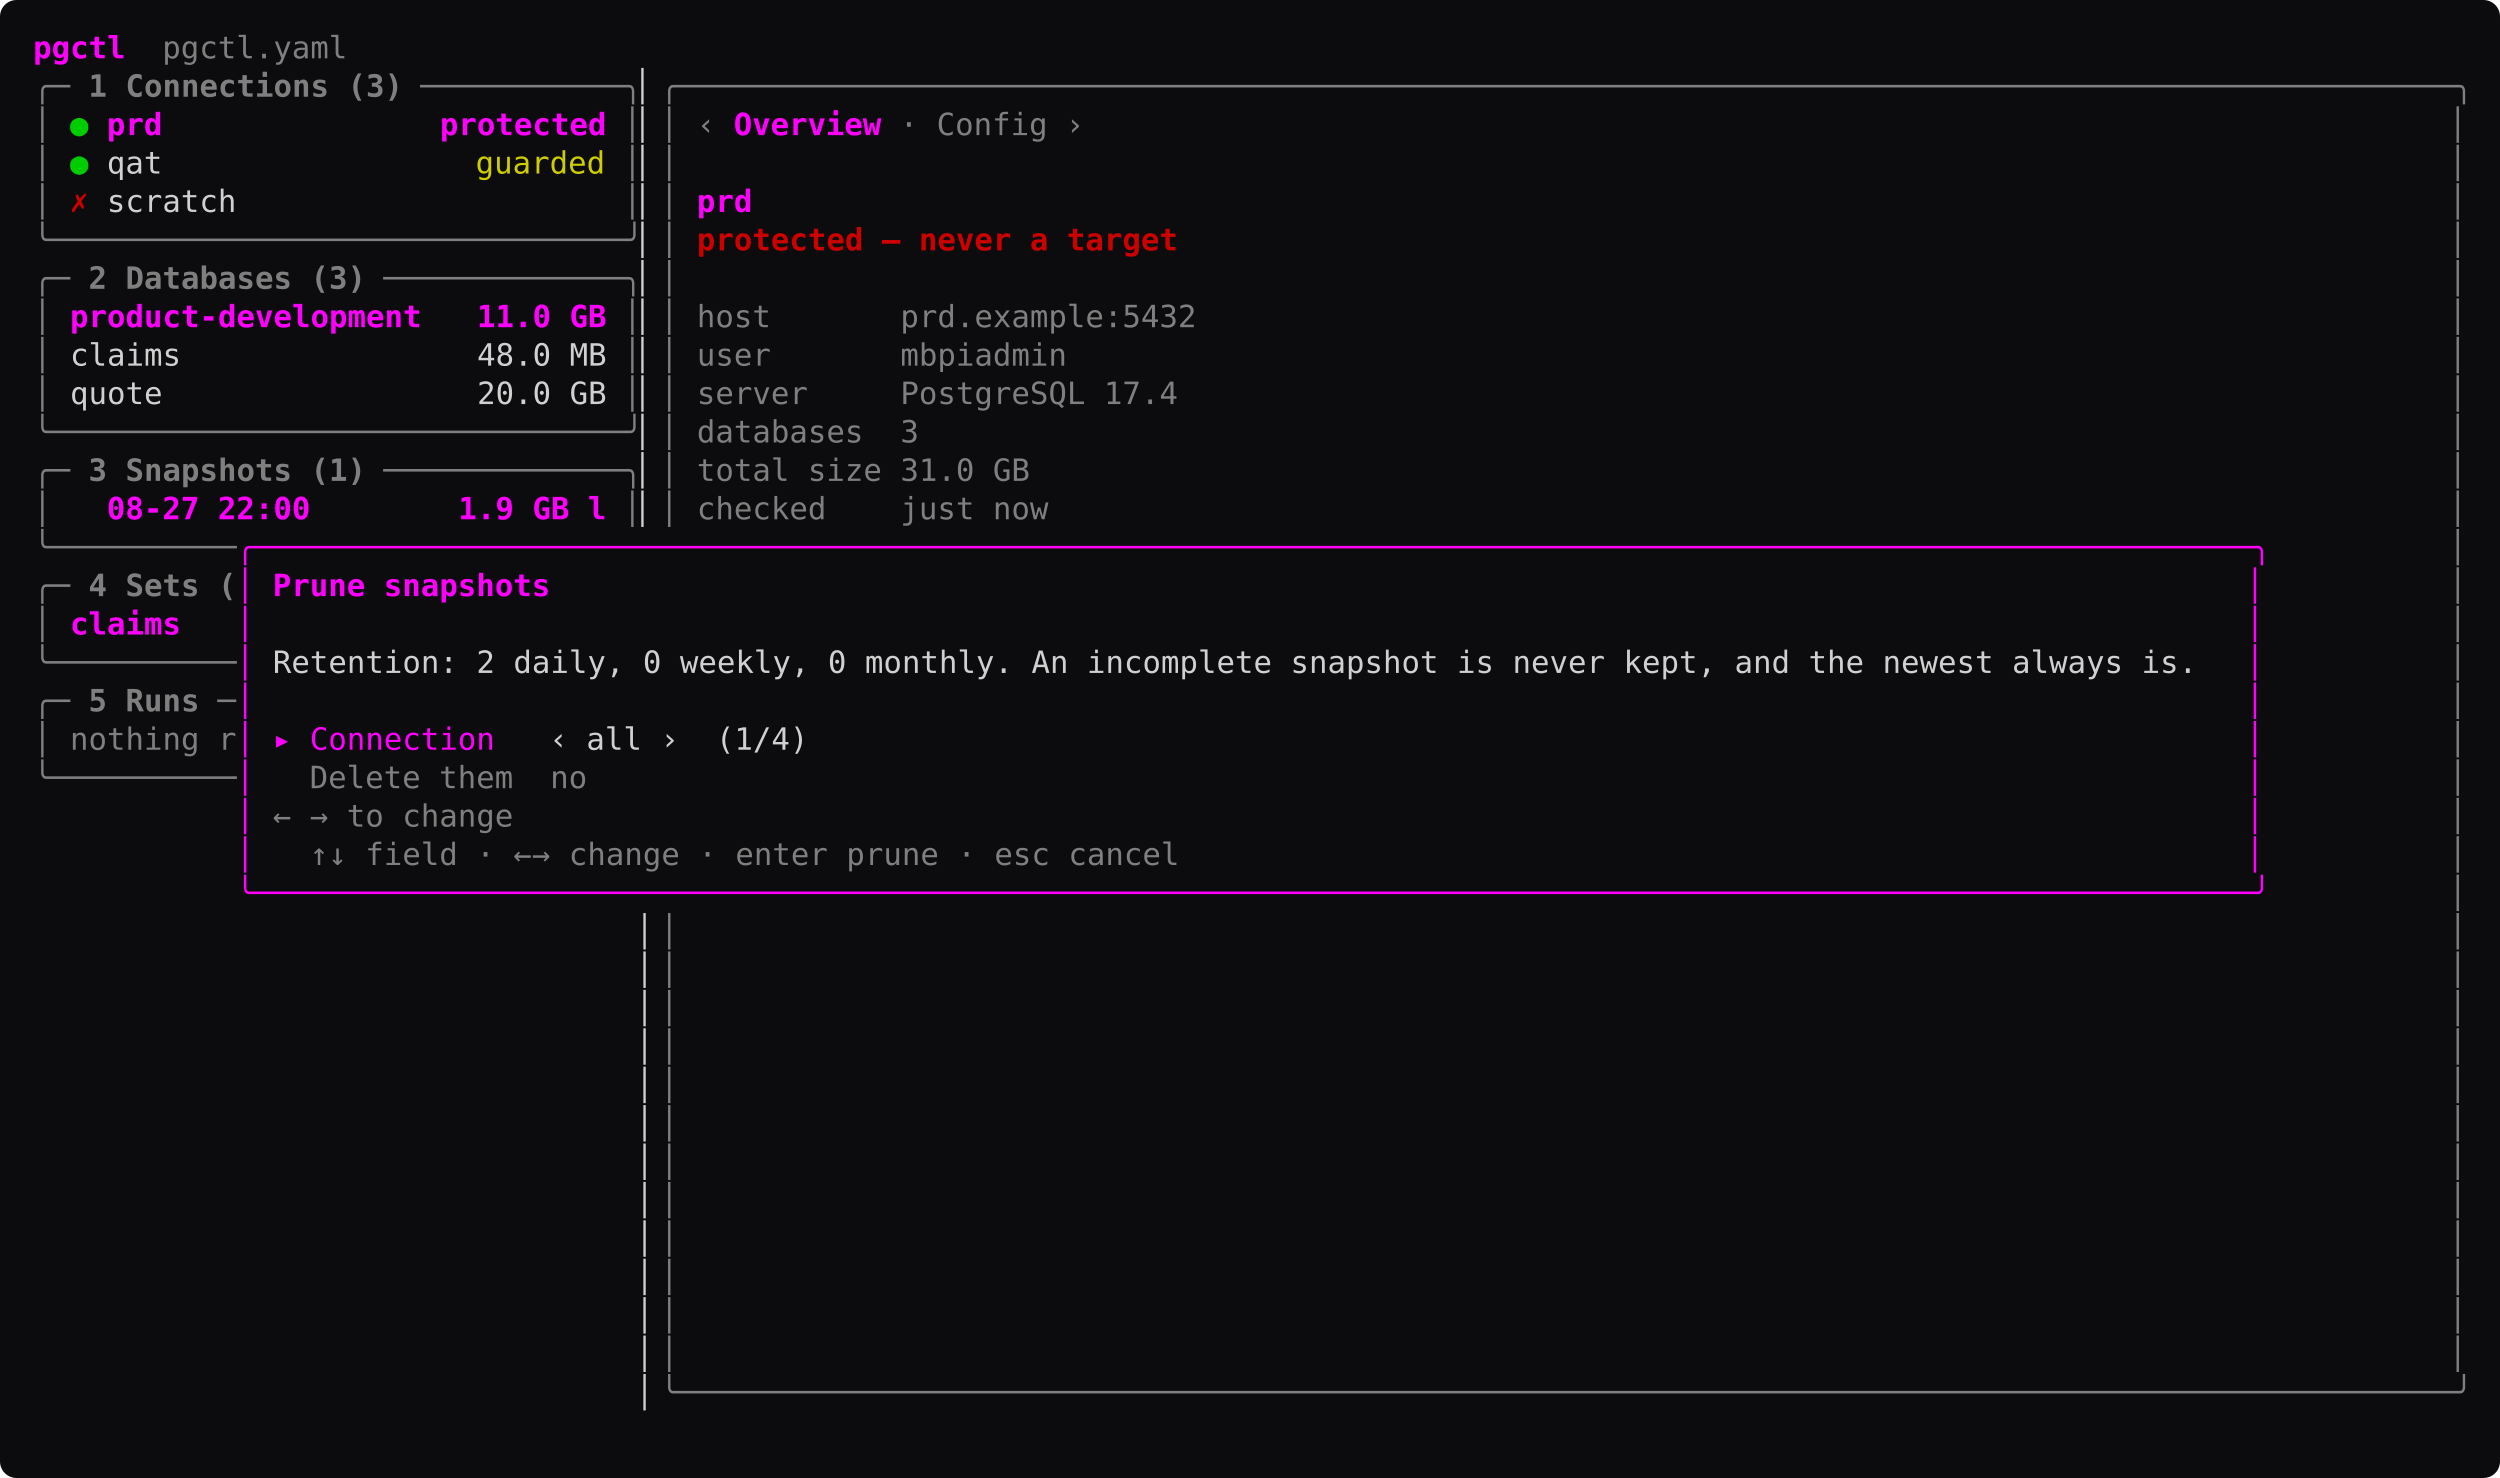
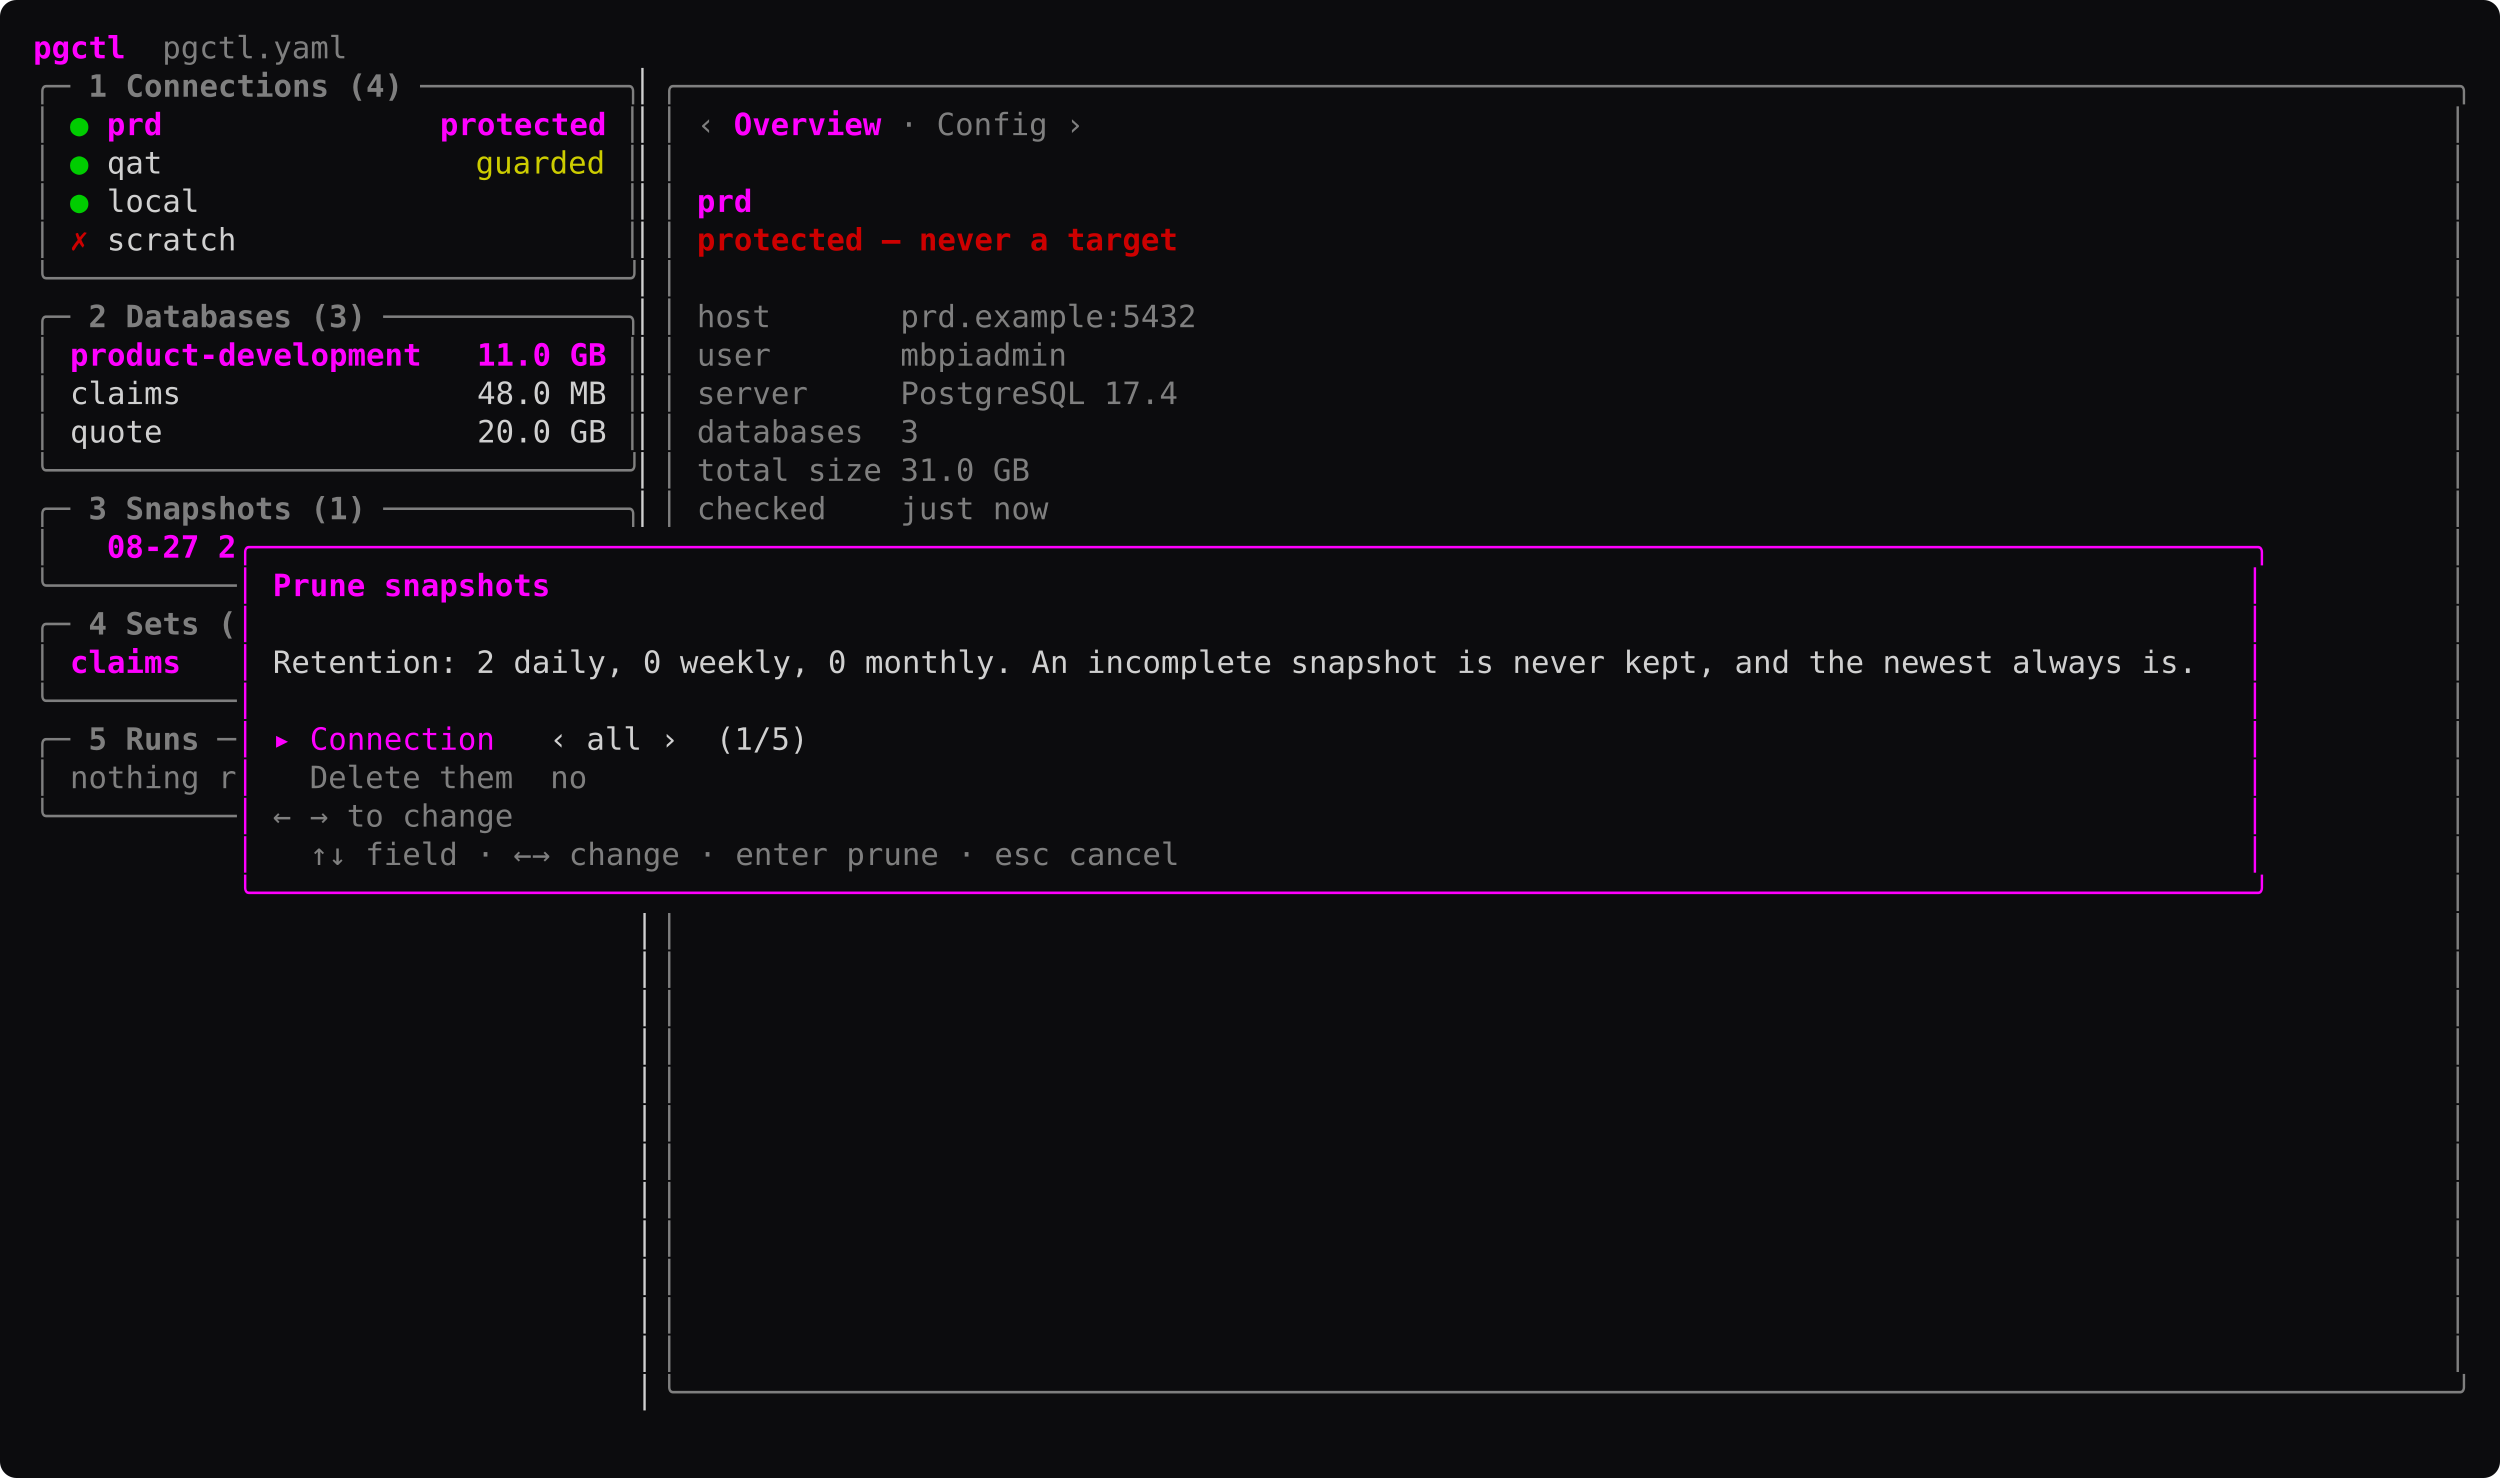
<svg xmlns="http://www.w3.org/2000/svg" width="1057.6" height="625.25" viewBox="0 0 1057.6 625.25" font-family="ui-monospace, 'SF Mono', SFMono-Regular, Menlo, Consolas, 'DejaVu Sans Mono', monospace" font-size="13" role="img">
  <rect width="1057.6" height="625.25" rx="7" fill="#0c0c0e" />
  <text x="14" y="24.68" textLength="39" lengthAdjust="spacing" fill="#ff00ff" font-weight="600" xml:space="preserve">pgctl</text>
  <text x="53" y="24.68" textLength="93.6" lengthAdjust="spacing" fill="#7f7f7f" xml:space="preserve">  pgctl.yaml</text>
  <text x="14" y="40.92" textLength="15.6" lengthAdjust="spacing" fill="#7f7f7f" xml:space="preserve">╭─</text>
-   <text x="29.6" y="40.92" textLength="140.4" lengthAdjust="spacing" fill="#7f7f7f" font-weight="600" xml:space="preserve"> 1 Connections (3)</text>
+   <text x="29.6" y="40.92" textLength="140.4" lengthAdjust="spacing" fill="#7f7f7f" font-weight="600" xml:space="preserve"> 1 Connections (4)</text>
  <text x="177.8" y="40.92" textLength="93.6" lengthAdjust="spacing" fill="#7f7f7f" xml:space="preserve">───────────╮</text>
  <text x="271.4" y="40.92" textLength="7.8" lengthAdjust="spacing" fill="#d0d0d0" xml:space="preserve">▏</text>
  <text x="279.2" y="40.92" textLength="764.4" lengthAdjust="spacing" fill="#7f7f7f" xml:space="preserve">╭────────────────────────────────────────────────────────────────────────────────────────────────╮</text>
  <text x="14" y="57.17" textLength="7.8" lengthAdjust="spacing" fill="#7f7f7f" xml:space="preserve">│</text>
  <text x="29.6" y="57.17" textLength="7.8" lengthAdjust="spacing" fill="#00cd00" xml:space="preserve">●</text>
  <text x="45.2" y="57.17" textLength="210.6" lengthAdjust="spacing" fill="#ff00ff" font-weight="600" xml:space="preserve">prd               protected</text>
  <text x="263.6" y="57.17" textLength="7.8" lengthAdjust="spacing" fill="#7f7f7f" xml:space="preserve">│</text>
  <text x="271.4" y="57.17" textLength="7.8" lengthAdjust="spacing" fill="#d0d0d0" xml:space="preserve">▏</text>
  <text x="279.2" y="57.17" textLength="7.8" lengthAdjust="spacing" fill="#7f7f7f" xml:space="preserve">│</text>
  <text x="294.8" y="57.17" textLength="7.8" lengthAdjust="spacing" fill="#7f7f7f" xml:space="preserve">‹</text>
  <text x="310.4" y="57.17" textLength="7.8" lengthAdjust="spacing" fill="#ff00ff" font-weight="600" xml:space="preserve">O</text>
  <text x="318.2" y="57.17" textLength="7.8" lengthAdjust="spacing" fill="#ff00ff" font-weight="600" xml:space="preserve">v</text>
  <text x="326" y="57.17" textLength="7.8" lengthAdjust="spacing" fill="#ff00ff" font-weight="600" xml:space="preserve">e</text>
  <text x="333.8" y="57.17" textLength="7.8" lengthAdjust="spacing" fill="#ff00ff" font-weight="600" xml:space="preserve">r</text>
  <text x="341.6" y="57.17" textLength="7.8" lengthAdjust="spacing" fill="#ff00ff" font-weight="600" xml:space="preserve">v</text>
  <text x="349.4" y="57.17" textLength="7.8" lengthAdjust="spacing" fill="#ff00ff" font-weight="600" xml:space="preserve">i</text>
  <text x="357.2" y="57.17" textLength="7.8" lengthAdjust="spacing" fill="#ff00ff" font-weight="600" xml:space="preserve">e</text>
  <text x="365" y="57.17" textLength="7.8" lengthAdjust="spacing" fill="#ff00ff" font-weight="600" xml:space="preserve">w</text>
  <text x="380.6" y="57.17" textLength="7.8" lengthAdjust="spacing" fill="#7f7f7f" xml:space="preserve">·</text>
  <text x="388.4" y="57.17" textLength="54.6" lengthAdjust="spacing" fill="#7f7f7f" xml:space="preserve"> Config</text>
  <text x="450.8" y="57.17" textLength="7.8" lengthAdjust="spacing" fill="#7f7f7f" xml:space="preserve">›</text>
  <text x="1035.8" y="57.17" textLength="7.8" lengthAdjust="spacing" fill="#7f7f7f" xml:space="preserve">│</text>
  <text x="14" y="73.42" textLength="7.8" lengthAdjust="spacing" fill="#7f7f7f" xml:space="preserve">│</text>
  <text x="29.6" y="73.42" textLength="7.8" lengthAdjust="spacing" fill="#00cd00" xml:space="preserve">●</text>
  <text x="45.2" y="73.42" textLength="23.4" lengthAdjust="spacing" fill="#d0d0d0" xml:space="preserve">qat</text>
  <text x="201.2" y="73.42" textLength="54.6" lengthAdjust="spacing" fill="#cdcd00" xml:space="preserve">guarded</text>
  <text x="263.6" y="73.42" textLength="7.8" lengthAdjust="spacing" fill="#7f7f7f" xml:space="preserve">│</text>
  <text x="271.4" y="73.42" textLength="7.8" lengthAdjust="spacing" fill="#d0d0d0" xml:space="preserve">▏</text>
  <text x="279.2" y="73.42" textLength="7.8" lengthAdjust="spacing" fill="#7f7f7f" xml:space="preserve">│</text>
  <text x="1035.8" y="73.42" textLength="7.8" lengthAdjust="spacing" fill="#7f7f7f" xml:space="preserve">│</text>
  <text x="14" y="89.67" textLength="7.8" lengthAdjust="spacing" fill="#7f7f7f" xml:space="preserve">│</text>
-   <text x="29.6" y="89.67" textLength="7.8" lengthAdjust="spacing" fill="#cd0000" font-weight="600" xml:space="preserve">✗</text>
-   <text x="45.2" y="89.67" textLength="54.6" lengthAdjust="spacing" fill="#d0d0d0" xml:space="preserve">scratch</text>
+   <text x="29.6" y="89.67" textLength="7.8" lengthAdjust="spacing" fill="#00cd00" xml:space="preserve">●</text>
+   <text x="45.2" y="89.67" textLength="39" lengthAdjust="spacing" fill="#d0d0d0" xml:space="preserve">local</text>
  <text x="263.6" y="89.67" textLength="7.8" lengthAdjust="spacing" fill="#7f7f7f" xml:space="preserve">│</text>
  <text x="271.4" y="89.67" textLength="7.8" lengthAdjust="spacing" fill="#d0d0d0" xml:space="preserve">▏</text>
  <text x="279.2" y="89.67" textLength="7.8" lengthAdjust="spacing" fill="#7f7f7f" xml:space="preserve">│</text>
  <text x="294.8" y="89.67" textLength="23.4" lengthAdjust="spacing" fill="#ff00ff" font-weight="600" xml:space="preserve">prd</text>
  <text x="1035.8" y="89.67" textLength="7.8" lengthAdjust="spacing" fill="#7f7f7f" xml:space="preserve">│</text>
-   <text x="14" y="105.92" textLength="257.4" lengthAdjust="spacing" fill="#7f7f7f" xml:space="preserve">╰───────────────────────────────╯</text>
+   <text x="14" y="105.92" textLength="7.8" lengthAdjust="spacing" fill="#7f7f7f" xml:space="preserve">│</text>
+   <text x="29.6" y="105.92" textLength="7.8" lengthAdjust="spacing" fill="#cd0000" font-weight="600" xml:space="preserve">✗</text>
+   <text x="45.2" y="105.92" textLength="54.6" lengthAdjust="spacing" fill="#d0d0d0" xml:space="preserve">scratch</text>
+   <text x="263.6" y="105.92" textLength="7.8" lengthAdjust="spacing" fill="#7f7f7f" xml:space="preserve">│</text>
  <text x="271.4" y="105.92" textLength="7.8" lengthAdjust="spacing" fill="#d0d0d0" xml:space="preserve">▏</text>
  <text x="279.2" y="105.92" textLength="7.8" lengthAdjust="spacing" fill="#7f7f7f" xml:space="preserve">│</text>
  <text x="294.8" y="105.92" textLength="202.8" lengthAdjust="spacing" fill="#cd0000" font-weight="600" xml:space="preserve">protected — never a target</text>
  <text x="1035.8" y="105.92" textLength="7.8" lengthAdjust="spacing" fill="#7f7f7f" xml:space="preserve">│</text>
-   <text x="14" y="122.17" textLength="15.6" lengthAdjust="spacing" fill="#7f7f7f" xml:space="preserve">╭─</text>
-   <text x="29.6" y="122.17" textLength="124.8" lengthAdjust="spacing" fill="#7f7f7f" font-weight="600" xml:space="preserve"> 2 Databases (3)</text>
-   <text x="162.2" y="122.17" textLength="109.2" lengthAdjust="spacing" fill="#7f7f7f" xml:space="preserve">─────────────╮</text>
+   <text x="14" y="122.17" textLength="257.4" lengthAdjust="spacing" fill="#7f7f7f" xml:space="preserve">╰───────────────────────────────╯</text>
  <text x="271.4" y="122.17" textLength="7.8" lengthAdjust="spacing" fill="#d0d0d0" xml:space="preserve">▏</text>
  <text x="279.2" y="122.17" textLength="7.8" lengthAdjust="spacing" fill="#7f7f7f" xml:space="preserve">│</text>
  <text x="1035.8" y="122.17" textLength="7.8" lengthAdjust="spacing" fill="#7f7f7f" xml:space="preserve">│</text>
-   <text x="14" y="138.43" textLength="7.8" lengthAdjust="spacing" fill="#7f7f7f" xml:space="preserve">│</text>
-   <text x="29.6" y="138.43" textLength="226.2" lengthAdjust="spacing" fill="#ff00ff" font-weight="600" xml:space="preserve">product-development   11.0 GB</text>
-   <text x="263.6" y="138.43" textLength="7.8" lengthAdjust="spacing" fill="#7f7f7f" xml:space="preserve">│</text>
+   <text x="14" y="138.43" textLength="15.6" lengthAdjust="spacing" fill="#7f7f7f" xml:space="preserve">╭─</text>
+   <text x="29.6" y="138.43" textLength="124.8" lengthAdjust="spacing" fill="#7f7f7f" font-weight="600" xml:space="preserve"> 2 Databases (3)</text>
+   <text x="162.2" y="138.43" textLength="109.2" lengthAdjust="spacing" fill="#7f7f7f" xml:space="preserve">─────────────╮</text>
  <text x="271.4" y="138.43" textLength="7.8" lengthAdjust="spacing" fill="#d0d0d0" xml:space="preserve">▏</text>
  <text x="279.2" y="138.43" textLength="7.8" lengthAdjust="spacing" fill="#7f7f7f" xml:space="preserve">│</text>
  <text x="294.8" y="138.43" textLength="210.6" lengthAdjust="spacing" fill="#7f7f7f" xml:space="preserve">host       prd.example:5432</text>
  <text x="1035.8" y="138.43" textLength="7.8" lengthAdjust="spacing" fill="#7f7f7f" xml:space="preserve">│</text>
  <text x="14" y="154.68" textLength="7.8" lengthAdjust="spacing" fill="#7f7f7f" xml:space="preserve">│</text>
-   <text x="21.8" y="154.68" textLength="234" lengthAdjust="spacing" fill="#d0d0d0" xml:space="preserve"> claims                48.0 MB</text>
+   <text x="29.6" y="154.68" textLength="226.2" lengthAdjust="spacing" fill="#ff00ff" font-weight="600" xml:space="preserve">product-development   11.0 GB</text>
  <text x="263.6" y="154.68" textLength="7.8" lengthAdjust="spacing" fill="#7f7f7f" xml:space="preserve">│</text>
  <text x="271.4" y="154.68" textLength="7.8" lengthAdjust="spacing" fill="#d0d0d0" xml:space="preserve">▏</text>
  <text x="279.2" y="154.68" textLength="7.8" lengthAdjust="spacing" fill="#7f7f7f" xml:space="preserve">│</text>
  <text x="294.8" y="154.68" textLength="156" lengthAdjust="spacing" fill="#7f7f7f" xml:space="preserve">user       mbpiadmin</text>
  <text x="1035.8" y="154.68" textLength="7.8" lengthAdjust="spacing" fill="#7f7f7f" xml:space="preserve">│</text>
  <text x="14" y="170.93" textLength="7.8" lengthAdjust="spacing" fill="#7f7f7f" xml:space="preserve">│</text>
-   <text x="21.8" y="170.93" textLength="234" lengthAdjust="spacing" fill="#d0d0d0" xml:space="preserve"> quote                 20.0 GB</text>
+   <text x="21.8" y="170.93" textLength="234" lengthAdjust="spacing" fill="#d0d0d0" xml:space="preserve"> claims                48.0 MB</text>
  <text x="263.6" y="170.93" textLength="7.8" lengthAdjust="spacing" fill="#7f7f7f" xml:space="preserve">│</text>
  <text x="271.4" y="170.93" textLength="7.8" lengthAdjust="spacing" fill="#d0d0d0" xml:space="preserve">▏</text>
  <text x="279.2" y="170.93" textLength="7.8" lengthAdjust="spacing" fill="#7f7f7f" xml:space="preserve">│</text>
  <text x="294.8" y="170.93" textLength="202.8" lengthAdjust="spacing" fill="#7f7f7f" xml:space="preserve">server     PostgreSQL 17.4</text>
  <text x="1035.8" y="170.93" textLength="7.8" lengthAdjust="spacing" fill="#7f7f7f" xml:space="preserve">│</text>
-   <text x="14" y="187.18" textLength="257.4" lengthAdjust="spacing" fill="#7f7f7f" xml:space="preserve">╰───────────────────────────────╯</text>
+   <text x="14" y="187.18" textLength="7.8" lengthAdjust="spacing" fill="#7f7f7f" xml:space="preserve">│</text>
+   <text x="21.8" y="187.18" textLength="234" lengthAdjust="spacing" fill="#d0d0d0" xml:space="preserve"> quote                 20.0 GB</text>
+   <text x="263.6" y="187.18" textLength="7.8" lengthAdjust="spacing" fill="#7f7f7f" xml:space="preserve">│</text>
  <text x="271.4" y="187.18" textLength="7.8" lengthAdjust="spacing" fill="#d0d0d0" xml:space="preserve">▏</text>
  <text x="279.2" y="187.18" textLength="7.8" lengthAdjust="spacing" fill="#7f7f7f" xml:space="preserve">│</text>
  <text x="294.8" y="187.18" textLength="93.6" lengthAdjust="spacing" fill="#7f7f7f" xml:space="preserve">databases  3</text>
  <text x="1035.8" y="187.18" textLength="7.8" lengthAdjust="spacing" fill="#7f7f7f" xml:space="preserve">│</text>
-   <text x="14" y="203.43" textLength="15.6" lengthAdjust="spacing" fill="#7f7f7f" xml:space="preserve">╭─</text>
-   <text x="29.6" y="203.43" textLength="124.8" lengthAdjust="spacing" fill="#7f7f7f" font-weight="600" xml:space="preserve"> 3 Snapshots (1)</text>
-   <text x="162.2" y="203.43" textLength="109.2" lengthAdjust="spacing" fill="#7f7f7f" xml:space="preserve">─────────────╮</text>
+   <text x="14" y="203.43" textLength="257.4" lengthAdjust="spacing" fill="#7f7f7f" xml:space="preserve">╰───────────────────────────────╯</text>
  <text x="271.4" y="203.43" textLength="7.8" lengthAdjust="spacing" fill="#d0d0d0" xml:space="preserve">▏</text>
  <text x="279.2" y="203.43" textLength="7.8" lengthAdjust="spacing" fill="#7f7f7f" xml:space="preserve">│</text>
  <text x="294.8" y="203.43" textLength="140.4" lengthAdjust="spacing" fill="#7f7f7f" xml:space="preserve">total size 31.0 GB</text>
  <text x="1035.8" y="203.43" textLength="7.8" lengthAdjust="spacing" fill="#7f7f7f" xml:space="preserve">│</text>
-   <text x="14" y="219.68" textLength="7.8" lengthAdjust="spacing" fill="#7f7f7f" xml:space="preserve">│</text>
-   <text x="45.2" y="219.68" textLength="210.6" lengthAdjust="spacing" fill="#ff00ff" font-weight="600" xml:space="preserve">08-27 22:00        1.9 GB l</text>
-   <text x="263.6" y="219.68" textLength="7.8" lengthAdjust="spacing" fill="#7f7f7f" xml:space="preserve">│</text>
+   <text x="14" y="219.68" textLength="15.6" lengthAdjust="spacing" fill="#7f7f7f" xml:space="preserve">╭─</text>
+   <text x="29.6" y="219.68" textLength="124.8" lengthAdjust="spacing" fill="#7f7f7f" font-weight="600" xml:space="preserve"> 3 Snapshots (1)</text>
+   <text x="162.2" y="219.68" textLength="109.2" lengthAdjust="spacing" fill="#7f7f7f" xml:space="preserve">─────────────╮</text>
  <text x="271.4" y="219.68" textLength="7.8" lengthAdjust="spacing" fill="#d0d0d0" xml:space="preserve">▏</text>
  <text x="279.2" y="219.68" textLength="7.8" lengthAdjust="spacing" fill="#7f7f7f" xml:space="preserve">│</text>
  <text x="294.8" y="219.68" textLength="148.2" lengthAdjust="spacing" fill="#7f7f7f" xml:space="preserve">checked    just now</text>
  <text x="1035.8" y="219.68" textLength="7.8" lengthAdjust="spacing" fill="#7f7f7f" xml:space="preserve">│</text>
-   <text x="14" y="235.93" textLength="85.8" lengthAdjust="spacing" fill="#7f7f7f" xml:space="preserve">╰──────────</text>
+   <text x="14" y="235.93" textLength="7.8" lengthAdjust="spacing" fill="#7f7f7f" xml:space="preserve">│</text>
+   <text x="45.2" y="235.93" textLength="54.6" lengthAdjust="spacing" fill="#ff00ff" font-weight="600" xml:space="preserve">08-27 2</text>
  <text x="99.8" y="235.93" textLength="858" lengthAdjust="spacing" fill="#ff00ff" xml:space="preserve">╭────────────────────────────────────────────────────────────────────────────────────────────────────────────╮</text>
  <text x="1035.8" y="235.93" textLength="7.8" lengthAdjust="spacing" fill="#7f7f7f" xml:space="preserve">│</text>
-   <text x="14" y="252.18" textLength="15.6" lengthAdjust="spacing" fill="#7f7f7f" xml:space="preserve">╭─</text>
-   <text x="29.6" y="252.18" textLength="70.2" lengthAdjust="spacing" fill="#7f7f7f" font-weight="600" xml:space="preserve"> 4 Sets (</text>
+   <text x="14" y="252.18" textLength="85.8" lengthAdjust="spacing" fill="#7f7f7f" xml:space="preserve">╰──────────</text>
  <text x="99.8" y="252.18" textLength="7.8" lengthAdjust="spacing" fill="#ff00ff" xml:space="preserve">│</text>
  <text x="115.4" y="252.18" textLength="117" lengthAdjust="spacing" fill="#ff00ff" font-weight="600" xml:space="preserve">Prune snapshots</text>
  <text x="950" y="252.18" textLength="7.8" lengthAdjust="spacing" fill="#ff00ff" xml:space="preserve">│</text>
  <text x="1035.8" y="252.18" textLength="7.8" lengthAdjust="spacing" fill="#7f7f7f" xml:space="preserve">│</text>
-   <text x="14" y="268.43" textLength="7.8" lengthAdjust="spacing" fill="#7f7f7f" xml:space="preserve">│</text>
-   <text x="29.6" y="268.43" textLength="46.8" lengthAdjust="spacing" fill="#ff00ff" font-weight="600" xml:space="preserve">claims</text>
+   <text x="14" y="268.43" textLength="15.6" lengthAdjust="spacing" fill="#7f7f7f" xml:space="preserve">╭─</text>
+   <text x="29.6" y="268.43" textLength="70.2" lengthAdjust="spacing" fill="#7f7f7f" font-weight="600" xml:space="preserve"> 4 Sets (</text>
  <text x="99.8" y="268.43" textLength="7.8" lengthAdjust="spacing" fill="#ff00ff" xml:space="preserve">│</text>
  <text x="950" y="268.43" textLength="7.8" lengthAdjust="spacing" fill="#ff00ff" xml:space="preserve">│</text>
  <text x="1035.8" y="268.43" textLength="7.8" lengthAdjust="spacing" fill="#7f7f7f" xml:space="preserve">│</text>
-   <text x="14" y="284.68" textLength="85.8" lengthAdjust="spacing" fill="#7f7f7f" xml:space="preserve">╰──────────</text>
+   <text x="14" y="284.68" textLength="7.8" lengthAdjust="spacing" fill="#7f7f7f" xml:space="preserve">│</text>
+   <text x="29.6" y="284.68" textLength="46.8" lengthAdjust="spacing" fill="#ff00ff" font-weight="600" xml:space="preserve">claims</text>
  <text x="99.8" y="284.68" textLength="7.8" lengthAdjust="spacing" fill="#ff00ff" xml:space="preserve">│</text>
  <text x="107.6" y="284.68" textLength="819" lengthAdjust="spacing" fill="#d0d0d0" xml:space="preserve"> Retention: 2 daily, 0 weekly, 0 monthly. An incomplete snapshot is never kept, and the newest always is.</text>
  <text x="950" y="284.68" textLength="7.8" lengthAdjust="spacing" fill="#ff00ff" xml:space="preserve">│</text>
  <text x="1035.8" y="284.68" textLength="7.8" lengthAdjust="spacing" fill="#7f7f7f" xml:space="preserve">│</text>
-   <text x="14" y="300.93" textLength="15.6" lengthAdjust="spacing" fill="#7f7f7f" xml:space="preserve">╭─</text>
-   <text x="29.6" y="300.93" textLength="54.6" lengthAdjust="spacing" fill="#7f7f7f" font-weight="600" xml:space="preserve"> 5 Runs</text>
-   <text x="92" y="300.93" textLength="7.8" lengthAdjust="spacing" fill="#7f7f7f" xml:space="preserve">─</text>
+   <text x="14" y="300.93" textLength="85.8" lengthAdjust="spacing" fill="#7f7f7f" xml:space="preserve">╰──────────</text>
  <text x="99.8" y="300.93" textLength="7.8" lengthAdjust="spacing" fill="#ff00ff" xml:space="preserve">│</text>
  <text x="950" y="300.93" textLength="7.8" lengthAdjust="spacing" fill="#ff00ff" xml:space="preserve">│</text>
  <text x="1035.8" y="300.93" textLength="7.8" lengthAdjust="spacing" fill="#7f7f7f" xml:space="preserve">│</text>
-   <text x="14" y="317.18" textLength="7.8" lengthAdjust="spacing" fill="#7f7f7f" xml:space="preserve">│</text>
-   <text x="29.6" y="317.18" textLength="70.2" lengthAdjust="spacing" fill="#7f7f7f" xml:space="preserve">nothing r</text>
+   <text x="14" y="317.18" textLength="15.6" lengthAdjust="spacing" fill="#7f7f7f" xml:space="preserve">╭─</text>
+   <text x="29.6" y="317.18" textLength="54.6" lengthAdjust="spacing" fill="#7f7f7f" font-weight="600" xml:space="preserve"> 5 Runs</text>
+   <text x="92" y="317.18" textLength="7.8" lengthAdjust="spacing" fill="#7f7f7f" xml:space="preserve">─</text>
  <text x="99.8" y="317.18" textLength="7.8" lengthAdjust="spacing" fill="#ff00ff" xml:space="preserve">│</text>
  <text x="115.4" y="317.18" textLength="93.6" lengthAdjust="spacing" fill="#ff00ff" xml:space="preserve">▸ Connection</text>
-   <text x="232.4" y="317.18" textLength="109.2" lengthAdjust="spacing" fill="#d0d0d0" xml:space="preserve">‹ all ›  (1/4)</text>
+   <text x="232.4" y="317.18" textLength="109.2" lengthAdjust="spacing" fill="#d0d0d0" xml:space="preserve">‹ all ›  (1/5)</text>
  <text x="950" y="317.18" textLength="7.8" lengthAdjust="spacing" fill="#ff00ff" xml:space="preserve">│</text>
  <text x="1035.8" y="317.18" textLength="7.8" lengthAdjust="spacing" fill="#7f7f7f" xml:space="preserve">│</text>
-   <text x="14" y="333.43" textLength="85.8" lengthAdjust="spacing" fill="#7f7f7f" xml:space="preserve">╰──────────</text>
+   <text x="14" y="333.43" textLength="7.8" lengthAdjust="spacing" fill="#7f7f7f" xml:space="preserve">│</text>
+   <text x="29.6" y="333.43" textLength="70.2" lengthAdjust="spacing" fill="#7f7f7f" xml:space="preserve">nothing r</text>
  <text x="99.8" y="333.43" textLength="7.8" lengthAdjust="spacing" fill="#ff00ff" xml:space="preserve">│</text>
  <text x="131" y="333.43" textLength="117" lengthAdjust="spacing" fill="#7f7f7f" xml:space="preserve">Delete them  no</text>
  <text x="950" y="333.43" textLength="7.8" lengthAdjust="spacing" fill="#ff00ff" xml:space="preserve">│</text>
  <text x="1035.8" y="333.43" textLength="7.8" lengthAdjust="spacing" fill="#7f7f7f" xml:space="preserve">│</text>
+   <text x="14" y="349.68" textLength="85.8" lengthAdjust="spacing" fill="#7f7f7f" xml:space="preserve">╰──────────</text>
  <text x="99.8" y="349.68" textLength="7.8" lengthAdjust="spacing" fill="#ff00ff" xml:space="preserve">│</text>
  <text x="115.4" y="349.68" textLength="101.4" lengthAdjust="spacing" fill="#7f7f7f" xml:space="preserve">← → to change</text>
  <text x="950" y="349.68" textLength="7.8" lengthAdjust="spacing" fill="#ff00ff" xml:space="preserve">│</text>
  <text x="1035.8" y="349.68" textLength="7.8" lengthAdjust="spacing" fill="#7f7f7f" xml:space="preserve">│</text>
  <text x="99.8" y="365.93" textLength="7.8" lengthAdjust="spacing" fill="#ff00ff" xml:space="preserve">│</text>
  <text x="115.4" y="365.93" textLength="382.2" lengthAdjust="spacing" fill="#7f7f7f" xml:space="preserve">  ↑↓ field · ←→ change · enter prune · esc cancel</text>
  <text x="950" y="365.93" textLength="7.8" lengthAdjust="spacing" fill="#ff00ff" xml:space="preserve">│</text>
  <text x="1035.8" y="365.93" textLength="7.8" lengthAdjust="spacing" fill="#7f7f7f" xml:space="preserve">│</text>
  <text x="99.8" y="382.18" textLength="858" lengthAdjust="spacing" fill="#ff00ff" xml:space="preserve">╰────────────────────────────────────────────────────────────────────────────────────────────────────────────╯</text>
  <text x="1035.8" y="382.18" textLength="7.8" lengthAdjust="spacing" fill="#7f7f7f" xml:space="preserve">│</text>
  <text x="14" y="398.43" textLength="265.2" lengthAdjust="spacing" fill="#d0d0d0" xml:space="preserve">                                 ▏</text>
  <text x="279.2" y="398.43" textLength="7.8" lengthAdjust="spacing" fill="#7f7f7f" xml:space="preserve">│</text>
  <text x="1035.8" y="398.43" textLength="7.8" lengthAdjust="spacing" fill="#7f7f7f" xml:space="preserve">│</text>
  <text x="14" y="414.68" textLength="265.2" lengthAdjust="spacing" fill="#d0d0d0" xml:space="preserve">                                 ▏</text>
  <text x="279.2" y="414.68" textLength="7.8" lengthAdjust="spacing" fill="#7f7f7f" xml:space="preserve">│</text>
  <text x="1035.8" y="414.68" textLength="7.8" lengthAdjust="spacing" fill="#7f7f7f" xml:space="preserve">│</text>
  <text x="14" y="430.93" textLength="265.2" lengthAdjust="spacing" fill="#d0d0d0" xml:space="preserve">                                 ▏</text>
  <text x="279.2" y="430.93" textLength="7.8" lengthAdjust="spacing" fill="#7f7f7f" xml:space="preserve">│</text>
  <text x="1035.8" y="430.93" textLength="7.8" lengthAdjust="spacing" fill="#7f7f7f" xml:space="preserve">│</text>
  <text x="14" y="447.18" textLength="265.2" lengthAdjust="spacing" fill="#d0d0d0" xml:space="preserve">                                 ▏</text>
  <text x="279.2" y="447.18" textLength="7.8" lengthAdjust="spacing" fill="#7f7f7f" xml:space="preserve">│</text>
  <text x="1035.8" y="447.18" textLength="7.8" lengthAdjust="spacing" fill="#7f7f7f" xml:space="preserve">│</text>
  <text x="14" y="463.43" textLength="265.2" lengthAdjust="spacing" fill="#d0d0d0" xml:space="preserve">                                 ▏</text>
  <text x="279.2" y="463.43" textLength="7.8" lengthAdjust="spacing" fill="#7f7f7f" xml:space="preserve">│</text>
  <text x="1035.8" y="463.43" textLength="7.8" lengthAdjust="spacing" fill="#7f7f7f" xml:space="preserve">│</text>
  <text x="14" y="479.68" textLength="265.2" lengthAdjust="spacing" fill="#d0d0d0" xml:space="preserve">                                 ▏</text>
  <text x="279.2" y="479.68" textLength="7.8" lengthAdjust="spacing" fill="#7f7f7f" xml:space="preserve">│</text>
  <text x="1035.8" y="479.68" textLength="7.8" lengthAdjust="spacing" fill="#7f7f7f" xml:space="preserve">│</text>
  <text x="14" y="495.93" textLength="265.2" lengthAdjust="spacing" fill="#d0d0d0" xml:space="preserve">                                 ▏</text>
  <text x="279.2" y="495.93" textLength="7.8" lengthAdjust="spacing" fill="#7f7f7f" xml:space="preserve">│</text>
  <text x="1035.8" y="495.93" textLength="7.8" lengthAdjust="spacing" fill="#7f7f7f" xml:space="preserve">│</text>
  <text x="14" y="512.17" textLength="265.2" lengthAdjust="spacing" fill="#d0d0d0" xml:space="preserve">                                 ▏</text>
  <text x="279.2" y="512.17" textLength="7.8" lengthAdjust="spacing" fill="#7f7f7f" xml:space="preserve">│</text>
  <text x="1035.8" y="512.17" textLength="7.8" lengthAdjust="spacing" fill="#7f7f7f" xml:space="preserve">│</text>
  <text x="14" y="528.42" textLength="265.2" lengthAdjust="spacing" fill="#d0d0d0" xml:space="preserve">                                 ▏</text>
  <text x="279.2" y="528.42" textLength="7.8" lengthAdjust="spacing" fill="#7f7f7f" xml:space="preserve">│</text>
  <text x="1035.8" y="528.42" textLength="7.8" lengthAdjust="spacing" fill="#7f7f7f" xml:space="preserve">│</text>
  <text x="14" y="544.67" textLength="265.2" lengthAdjust="spacing" fill="#d0d0d0" xml:space="preserve">                                 ▏</text>
  <text x="279.2" y="544.67" textLength="7.8" lengthAdjust="spacing" fill="#7f7f7f" xml:space="preserve">│</text>
  <text x="1035.8" y="544.67" textLength="7.8" lengthAdjust="spacing" fill="#7f7f7f" xml:space="preserve">│</text>
  <text x="14" y="560.92" textLength="265.2" lengthAdjust="spacing" fill="#d0d0d0" xml:space="preserve">                                 ▏</text>
  <text x="279.2" y="560.92" textLength="7.8" lengthAdjust="spacing" fill="#7f7f7f" xml:space="preserve">│</text>
  <text x="1035.8" y="560.92" textLength="7.8" lengthAdjust="spacing" fill="#7f7f7f" xml:space="preserve">│</text>
  <text x="14" y="577.17" textLength="265.2" lengthAdjust="spacing" fill="#d0d0d0" xml:space="preserve">                                 ▏</text>
  <text x="279.2" y="577.17" textLength="7.8" lengthAdjust="spacing" fill="#7f7f7f" xml:space="preserve">│</text>
  <text x="1035.8" y="577.17" textLength="7.8" lengthAdjust="spacing" fill="#7f7f7f" xml:space="preserve">│</text>
  <text x="14" y="593.42" textLength="265.2" lengthAdjust="spacing" fill="#d0d0d0" xml:space="preserve">                                 ▏</text>
  <text x="279.2" y="593.42" textLength="764.4" lengthAdjust="spacing" fill="#7f7f7f" xml:space="preserve">╰────────────────────────────────────────────────────────────────────────────────────────────────╯</text>
</svg>
